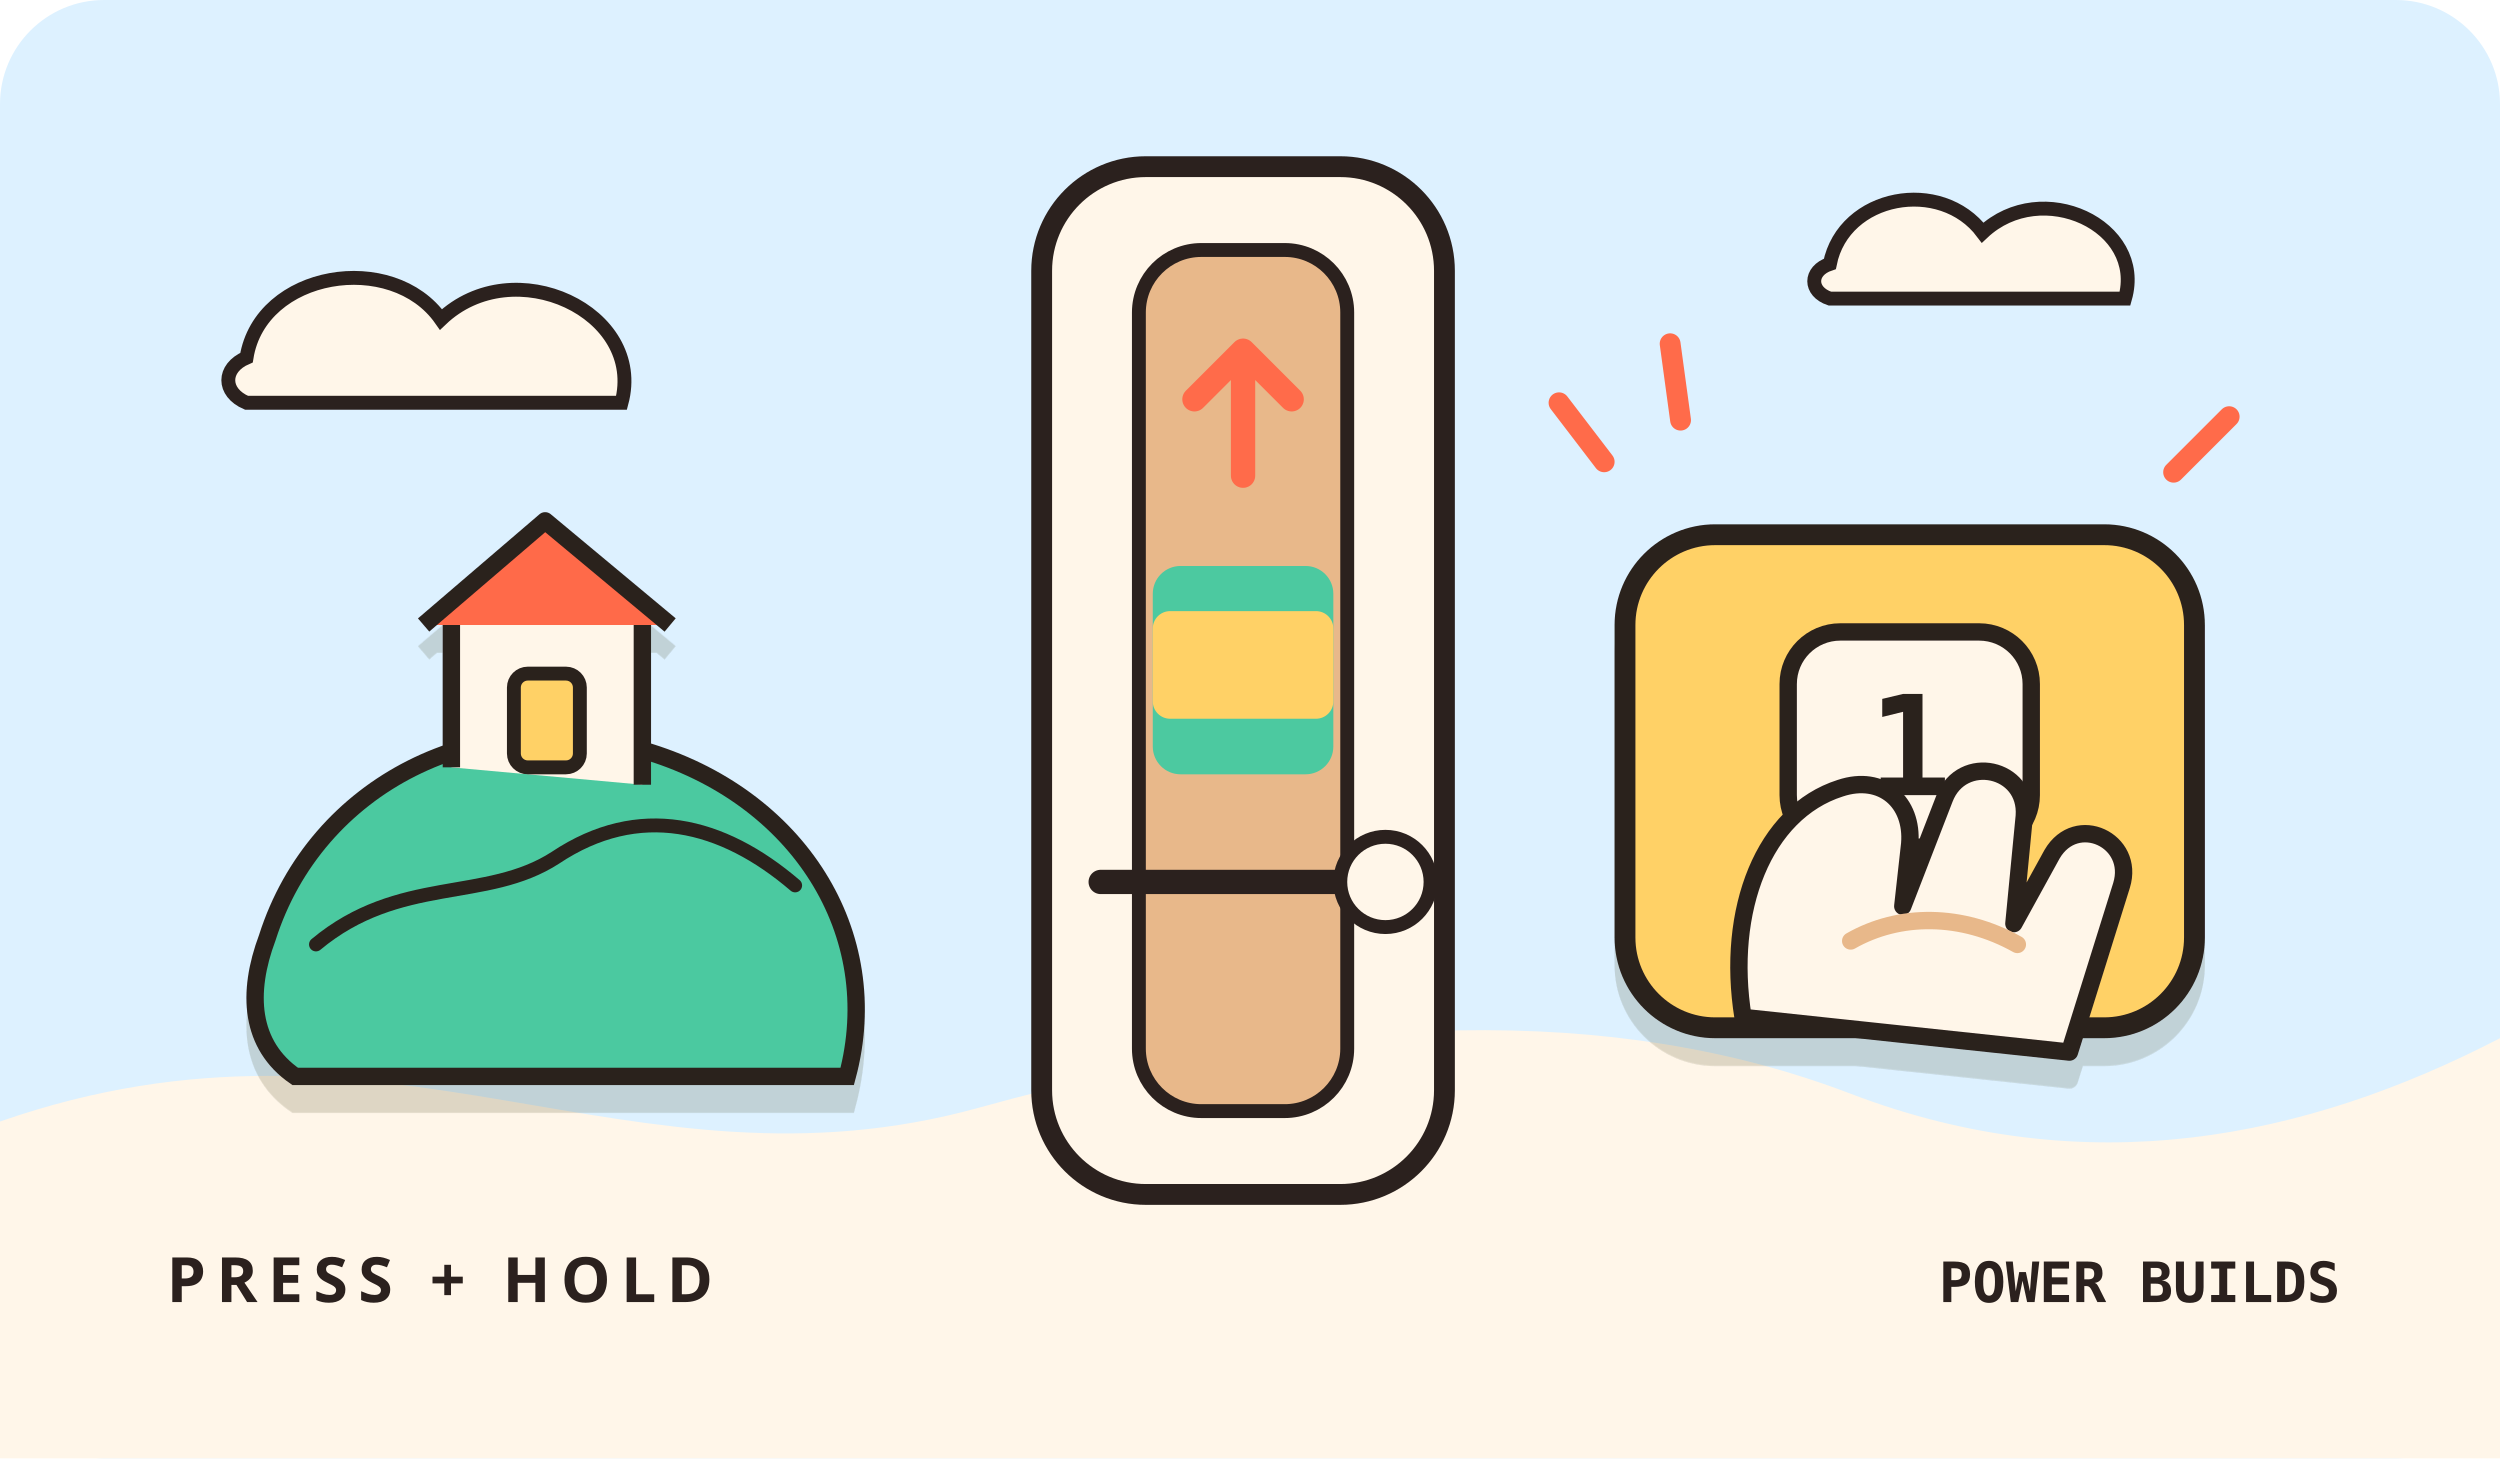
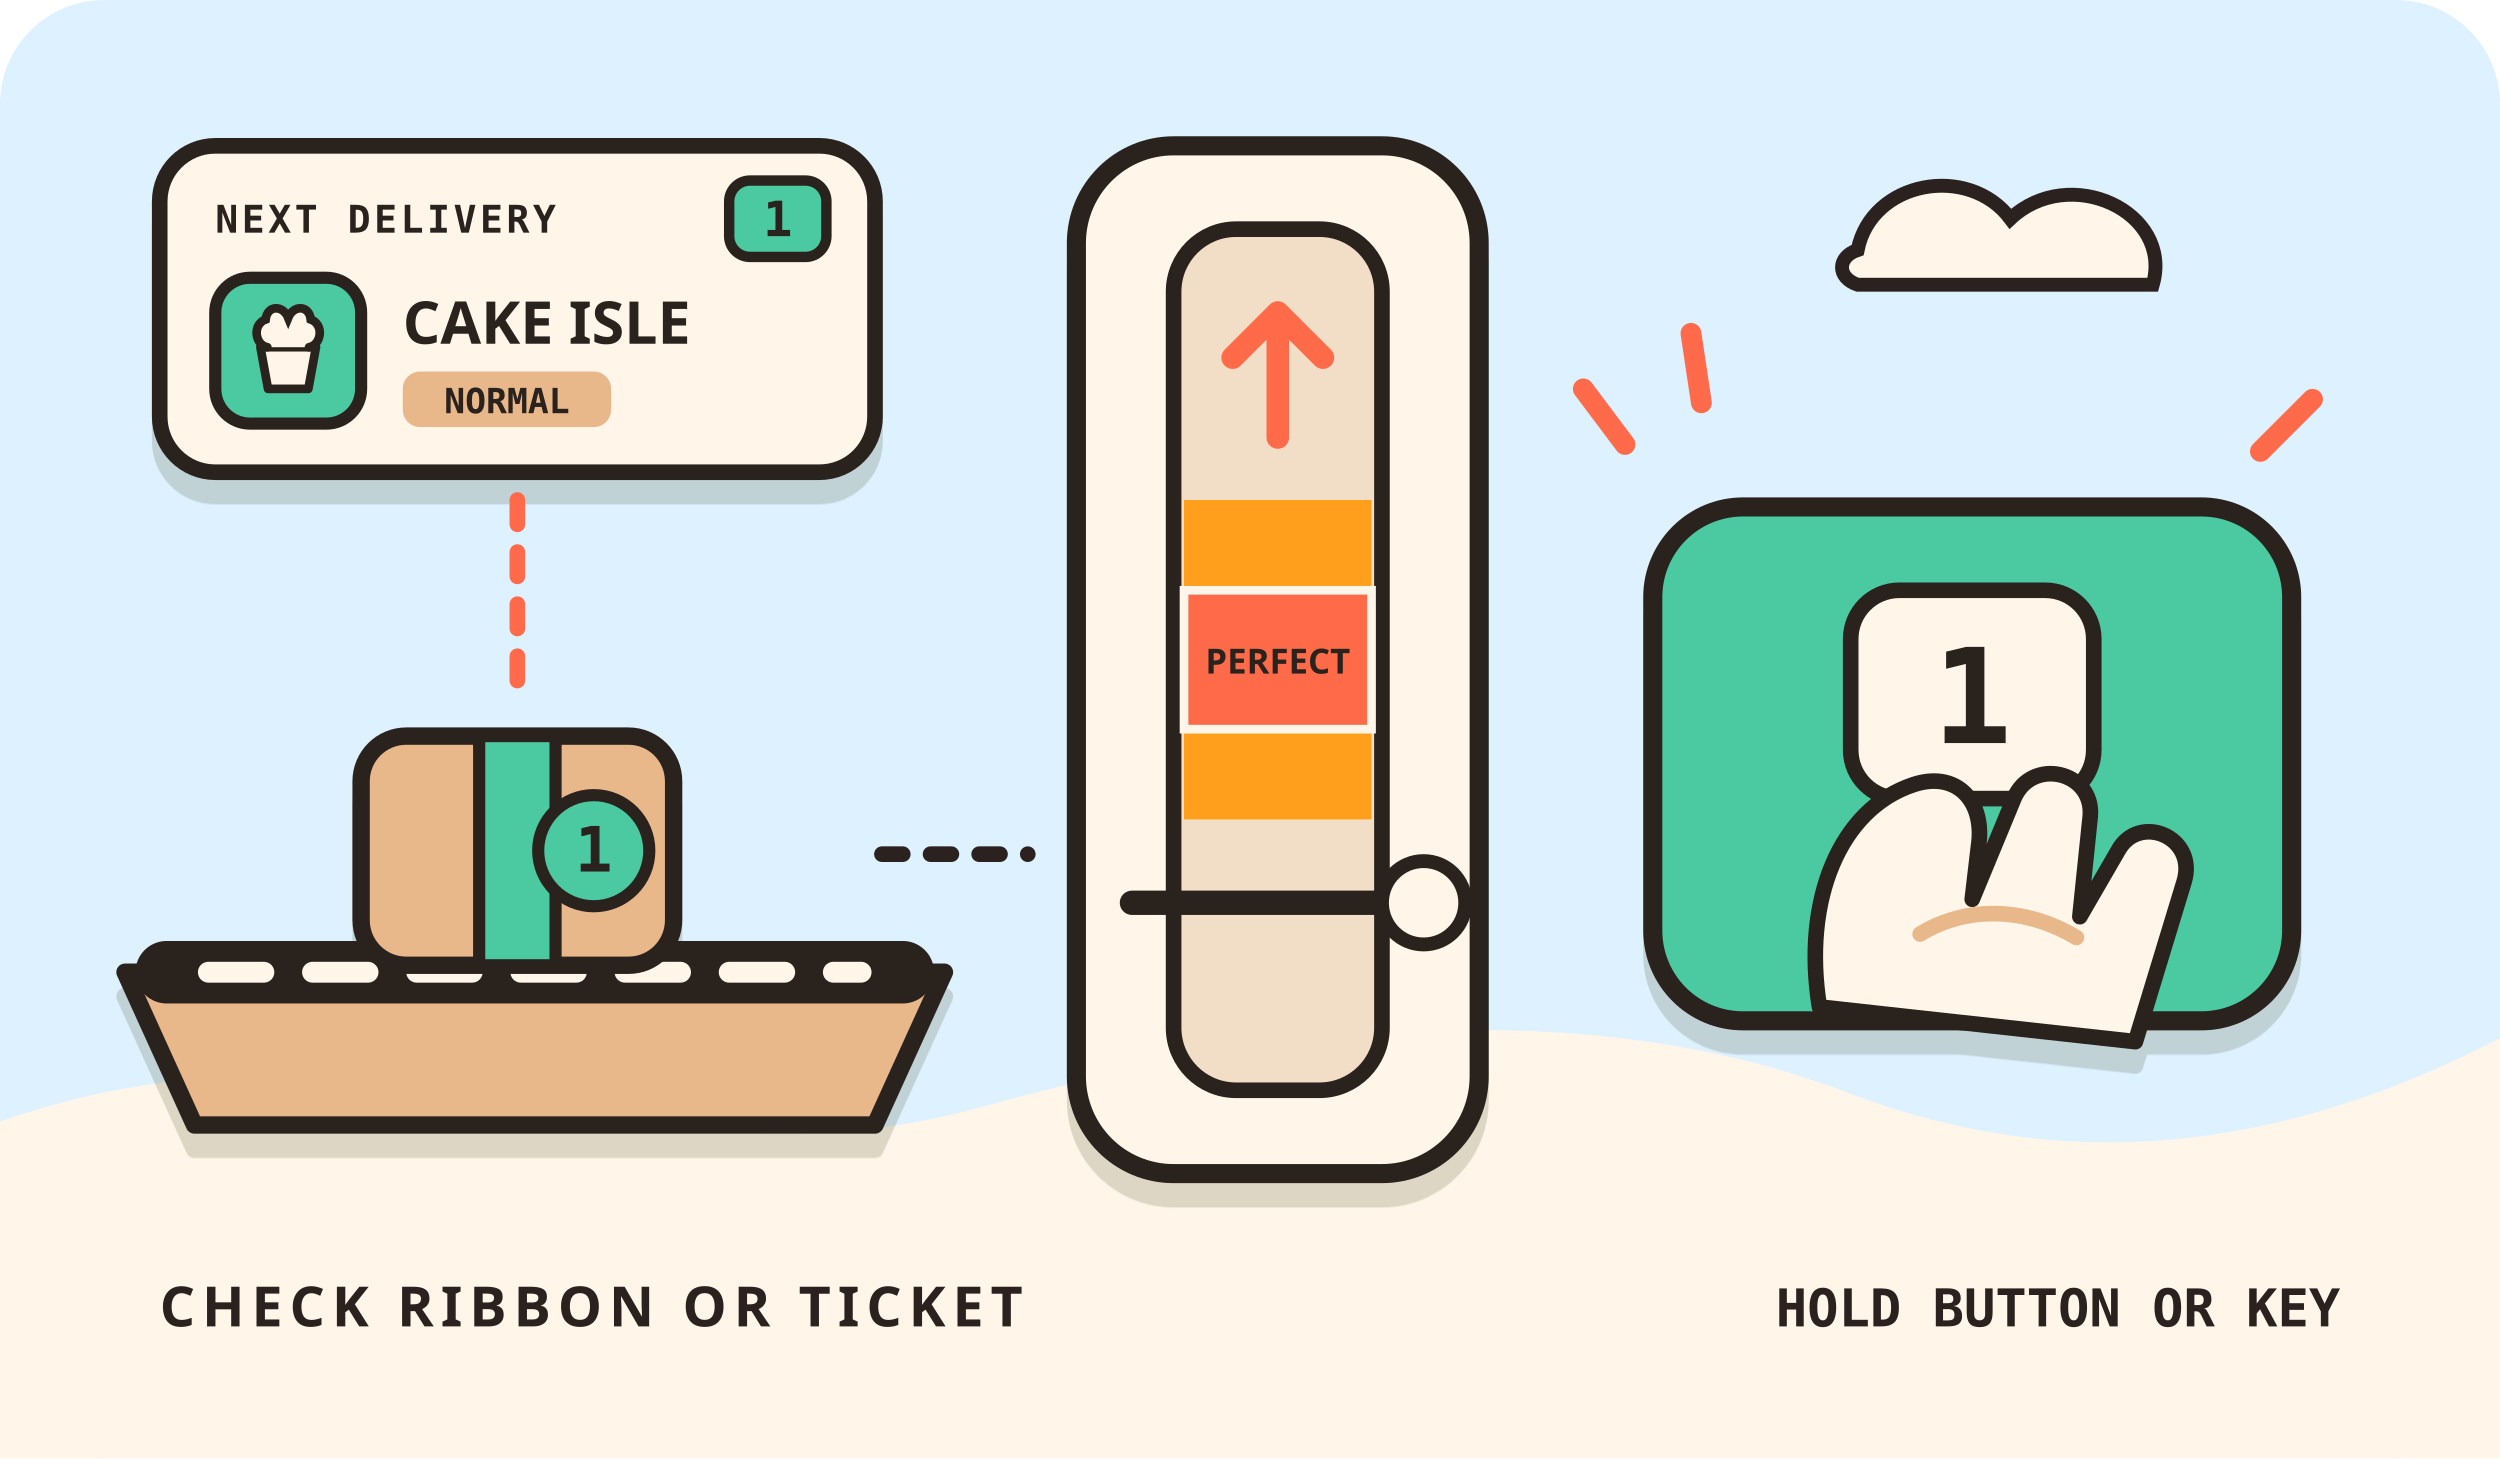
<svg xmlns="http://www.w3.org/2000/svg" viewBox="0 0 720 420" role="img" aria-labelledby="title desc">
  <defs>
    <filter id="shadow" x="-30%" y="-30%" width="160%" height="180%">
-       <feDropShadow dx="0" dy="8" stdDeviation="0" flood-color="#2B211E" flood-opacity="0.16" />
+       <feDropShadow dx="0" dy="7" stdDeviation="0" flood-color="#2B211E" flood-opacity="0.16" />
    </filter>
  </defs>
  <rect width="720" height="420" rx="30" fill="#DDF1FF" />
  <path d="M0 323C112 284 181 347 282 319s183-30 251-4 131 13 187-16v121H0Z" fill="#FFF6E9" />
  <g fill="#FFF6E9" stroke="#2B211E" stroke-width="4">
-     <path d="M71 103c4-25 42-31 56-11 21-20 59-2 52 24H71c-7-3-7-10 0-13Z" />
-     <path d="M527 76c4-20 32-25 44-9 17-16 47-2 41 19h-85c-6-2-6-8 0-10Z" />
+     <path d="M55 95c4-22 36-27 48-9 18-17 50-2 44 20H55c-6-2-6-9 0-11Z" />
+     <path d="M535 72c4-20 32-25 44-9 17-16 47-2 41 19h-85c-6-2-6-8 0-10Z" />
  </g>
-   <g filter="url(#shadow)">
-     <path d="M77 270c14-44 61-68 108-54 45 13 70 53 59 94H85c-13-9-14-24-8-40Z" fill="#4CC9A0" stroke="#2B211E" stroke-width="5" />
-     <path d="M91 272c24-20 49-12 69-25 24-16 48-10 69 8" fill="none" stroke="#2B211E" stroke-width="4" stroke-linecap="round" />
-     <path d="M130 221v-46h55v51" fill="#FFF6E9" stroke="#2B211E" stroke-width="5" stroke-linejoin="round" />
-     <path d="m122 180 35-30 36 30" fill="#FF6B4A" stroke="#2B211E" stroke-width="5" stroke-linejoin="round" />
-     <rect x="148" y="194" width="19" height="27" rx="4" fill="#FFD166" stroke="#2B211E" stroke-width="4" />
+   <g transform="translate(46 42)" filter="url(#shadow)">
+     <rect x="0" y="0" width="206" height="94" rx="16" fill="#FFF6E9" stroke="#2B211E" stroke-width="4.5" />
+     <text x="16" y="25" fill="#2B211E" font-family="monospace" font-size="11" font-weight="700" letter-spacing="1">NEXT DELIVERY</text>
+     <rect x="164" y="10" width="28" height="22" rx="6" fill="#4CC9A0" stroke="#2B211E" stroke-width="3" />
+     <text x="178" y="26" text-anchor="middle" fill="#2B211E" font-family="monospace" font-size="14" font-weight="700">1</text>
+     <rect x="16" y="38" width="42" height="42" rx="10" fill="#4CC9A0" stroke="#2B211E" stroke-width="3.5" />
+     <path d="M29 58h16l-2.2 12h-11.6L29 58Z" fill="#FFF6E9" stroke="#2B211E" stroke-width="2.5" stroke-linejoin="round" />
+     <path d="M31 58c-3.5-.6-4.5-6.5-.5-8 0.5-4.2 5-4.2 6.5-.5 1.5-3.7 6-3.7 6.5.5 4 1.5 3 7.4-.5 8" fill="#FFF6E9" stroke="#2B211E" stroke-width="2.5" stroke-linecap="round" />
+     <text x="70" y="57" fill="#2B211E" font-family="sans-serif" font-size="17" font-weight="800">CAKE ISLE</text>
+     <rect x="70" y="65" width="60" height="16" rx="5" fill="#E8B88A" />
+     <text x="100" y="77" text-anchor="middle" fill="#2B211E" font-family="monospace" font-size="10" font-weight="700">NORMAL</text>
  </g>
-   <g transform="translate(300 48)">
-     <rect x="0" y="0" width="116" height="296" rx="30" fill="#FFF6E9" stroke="#2B211E" stroke-width="6" />
-     <rect x="28" y="24" width="60" height="248" rx="18" fill="#E8B88A" stroke="#2B211E" stroke-width="4" />
-     <rect x="32" y="115" width="52" height="60" rx="8" fill="#4CC9A0" />
-     <rect x="32" y="128" width="52" height="31" rx="5" fill="#FFD166" />
-     <path d="M17 206h82" stroke="#2B211E" stroke-width="7" stroke-linecap="round" />
-     <circle cx="99" cy="206" r="13" fill="#FFF6E9" stroke="#2B211E" stroke-width="4" />
-     <path d="M58 89V53m-14 14 14-14 14 14" fill="none" stroke="#FF6B4A" stroke-width="7" stroke-linecap="round" stroke-linejoin="round" />
+   <g transform="translate(36 226)" filter="url(#shadow)">
+     <path d="M0 54h236l-20 44H20Z" fill="#E8B88A" stroke="#2B211E" stroke-width="5" stroke-linejoin="round" />
+     <path d="M12 54h212" stroke="#2B211E" stroke-width="18" stroke-linecap="round" />
+     <path d="M24 54h188" stroke="#FFF6E9" stroke-width="6" stroke-linecap="round" stroke-dasharray="16 14" />
+     <g transform="translate(68 -14)">
+       <rect x="0" y="0" width="90" height="66" rx="13" fill="#E8B88A" stroke="#2B211E" stroke-width="5" />
+       <rect x="34" y="0" width="22" height="66" fill="#4CC9A0" stroke="#2B211E" stroke-width="3.5" />
+       <circle cx="67" cy="33" r="16" fill="#4CC9A0" stroke="#2B211E" stroke-width="3.5" />
+       <text x="67" y="39" text-anchor="middle" fill="#2B211E" font-family="monospace" font-size="18" font-weight="800">1</text>
+     </g>
  </g>
-   <g transform="translate(468 154)" filter="url(#shadow)">
-     <rect x="0" y="0" width="164" height="142" rx="26" fill="#FFD166" stroke="#2B211E" stroke-width="6" />
-     <rect x="47" y="28" width="70" height="62" rx="15" fill="#FFF6E9" stroke="#2B211E" stroke-width="5" />
-     <text x="82" y="75" text-anchor="middle" fill="#2B211E" font-family="monospace" font-size="40" font-weight="700">1</text>
-     <path d="M34 139c-5-31 6-59 28-66 12-4 21 4 20 16l-2 18 12-31c5-13 24-9 23 5l-3 31 11-20c7-12 24-4 20 9l-15 48Z" fill="#FFF6E9" stroke="#2B211E" stroke-width="5" stroke-linejoin="round" />
-     <path d="M65 117c14-8 32-8 48 1" fill="none" stroke="#E8B88A" stroke-width="5" stroke-linecap="round" />
+   <path d="M149 144v54" fill="none" stroke="#FF6B4A" stroke-width="4.5" stroke-linecap="round" stroke-dasharray="7 8" />
+   <path d="M254 246c26 0 28 0 42 0" fill="none" stroke="#2B211E" stroke-width="4.5" stroke-linecap="round" stroke-dasharray="6 8" />
+   <g transform="translate(310 42)" filter="url(#shadow)">
+     <rect x="0" y="0" width="116" height="296" rx="28" fill="#FFF6E9" stroke="#2B211E" stroke-width="5.5" />
+     <rect x="28" y="24" width="60" height="248" rx="18" fill="#F2DEC6" stroke="#2B211E" stroke-width="4.5" />
+     <rect x="31" y="102" width="54" height="92" fill="#FF9F1C" />
+     <rect x="31" y="128" width="54" height="40" fill="#FF6B4A" stroke="#FFF6E9" stroke-width="2.5" />
+     <text x="58" y="152" text-anchor="middle" fill="#2B211E" font-family="sans-serif" font-size="10" font-weight="800">PERFECT</text>
+     <path d="M16 218h84" stroke="#2B211E" stroke-width="7" stroke-linecap="round" />
+     <circle cx="100" cy="218" r="12" fill="#FFF6E9" stroke="#2B211E" stroke-width="4" />
+     <path d="M58 84V48m-13 13 13-13 13 13" fill="none" stroke="#FF6B4A" stroke-width="6.5" stroke-linecap="round" stroke-linejoin="round" />
+   </g>
+   <g transform="translate(476 146)" filter="url(#shadow)">
+     <rect x="0" y="0" width="184" height="148" rx="26" fill="#4CC9A0" stroke="#2B211E" stroke-width="5.5" />
+     <rect x="57" y="24" width="70" height="60" rx="14" fill="#FFF6E9" stroke="#2B211E" stroke-width="4.5" />
+     <text x="92" y="68" text-anchor="middle" fill="#2B211E" font-family="monospace" font-size="38" font-weight="800">1</text>
+     <text x="92" y="114" text-anchor="middle" fill="#2B211E" font-family="sans-serif" font-size="19" font-weight="800">CAKE</text>
+     <path d="M48 144c-5-31 6-57 27-64 12-4 20 4 19 16l-2 17 12-29c5-12 23-8 22 5l-3 29 11-19c6-11 23-4 19 9l-14 46Z" fill="#FFF6E9" stroke="#2B211E" stroke-width="4.5" stroke-linejoin="round" />
+     <path d="M77 123c13-8 30-8 45 1" fill="none" stroke="#E8B88A" stroke-width="4.5" stroke-linecap="round" />
  </g>
  <g fill="none" stroke="#FF6B4A" stroke-width="6" stroke-linecap="round">
-     <path d="m462 133-13-17m35 5-3-22m145 37 16-16" />
+     <path d="m468 128-12-16m34 4-3-20m164 34 15-15" />
  </g>
-   <text x="48" y="375" fill="#2B211E" font-family="sans-serif" font-size="18" font-weight="700" letter-spacing="3">PRESS + HOLD</text>
-   <text x="674" y="375" text-anchor="end" fill="#2B211E" font-family="monospace" font-size="16" font-weight="700">POWER BUILDS</text>
+   <text x="46" y="382" fill="#2B211E" font-family="sans-serif" font-size="16" font-weight="800" letter-spacing="2">CHECK RIBBON OR TICKET</text>
+   <text x="674" y="382" text-anchor="end" fill="#2B211E" font-family="monospace" font-size="15" font-weight="700">HOLD BUTTON OR KEY</text>
</svg>
